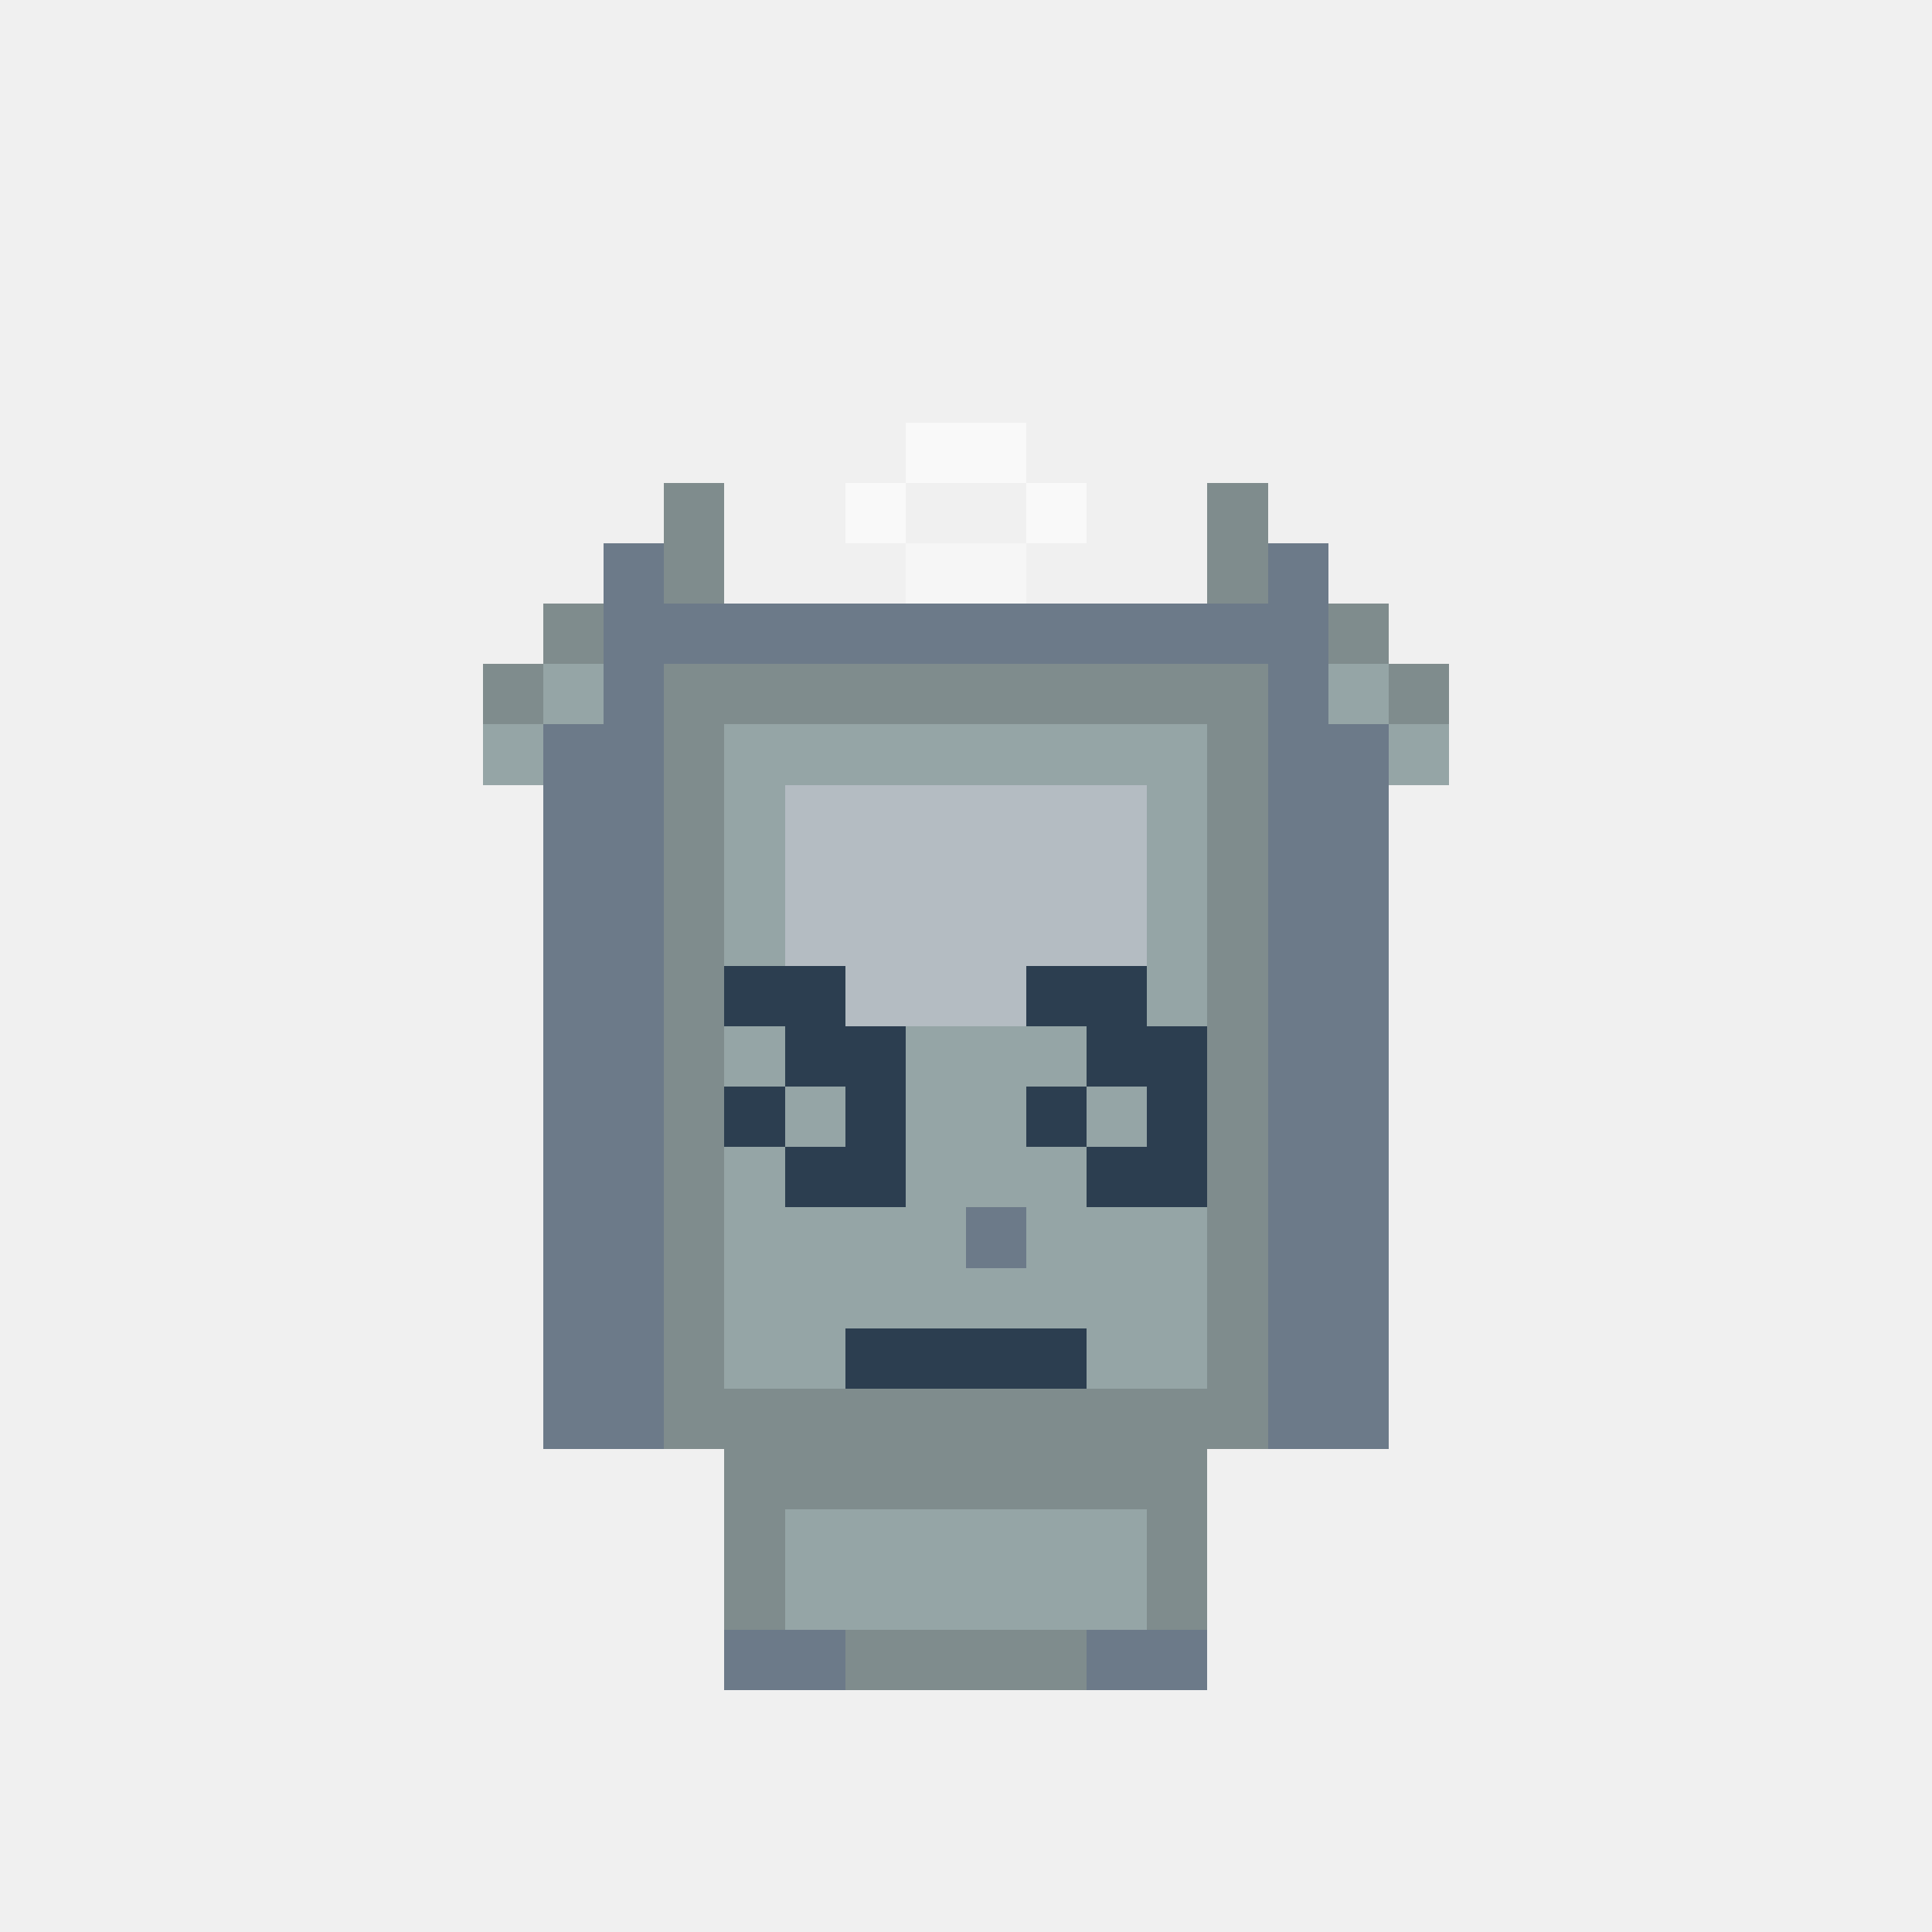
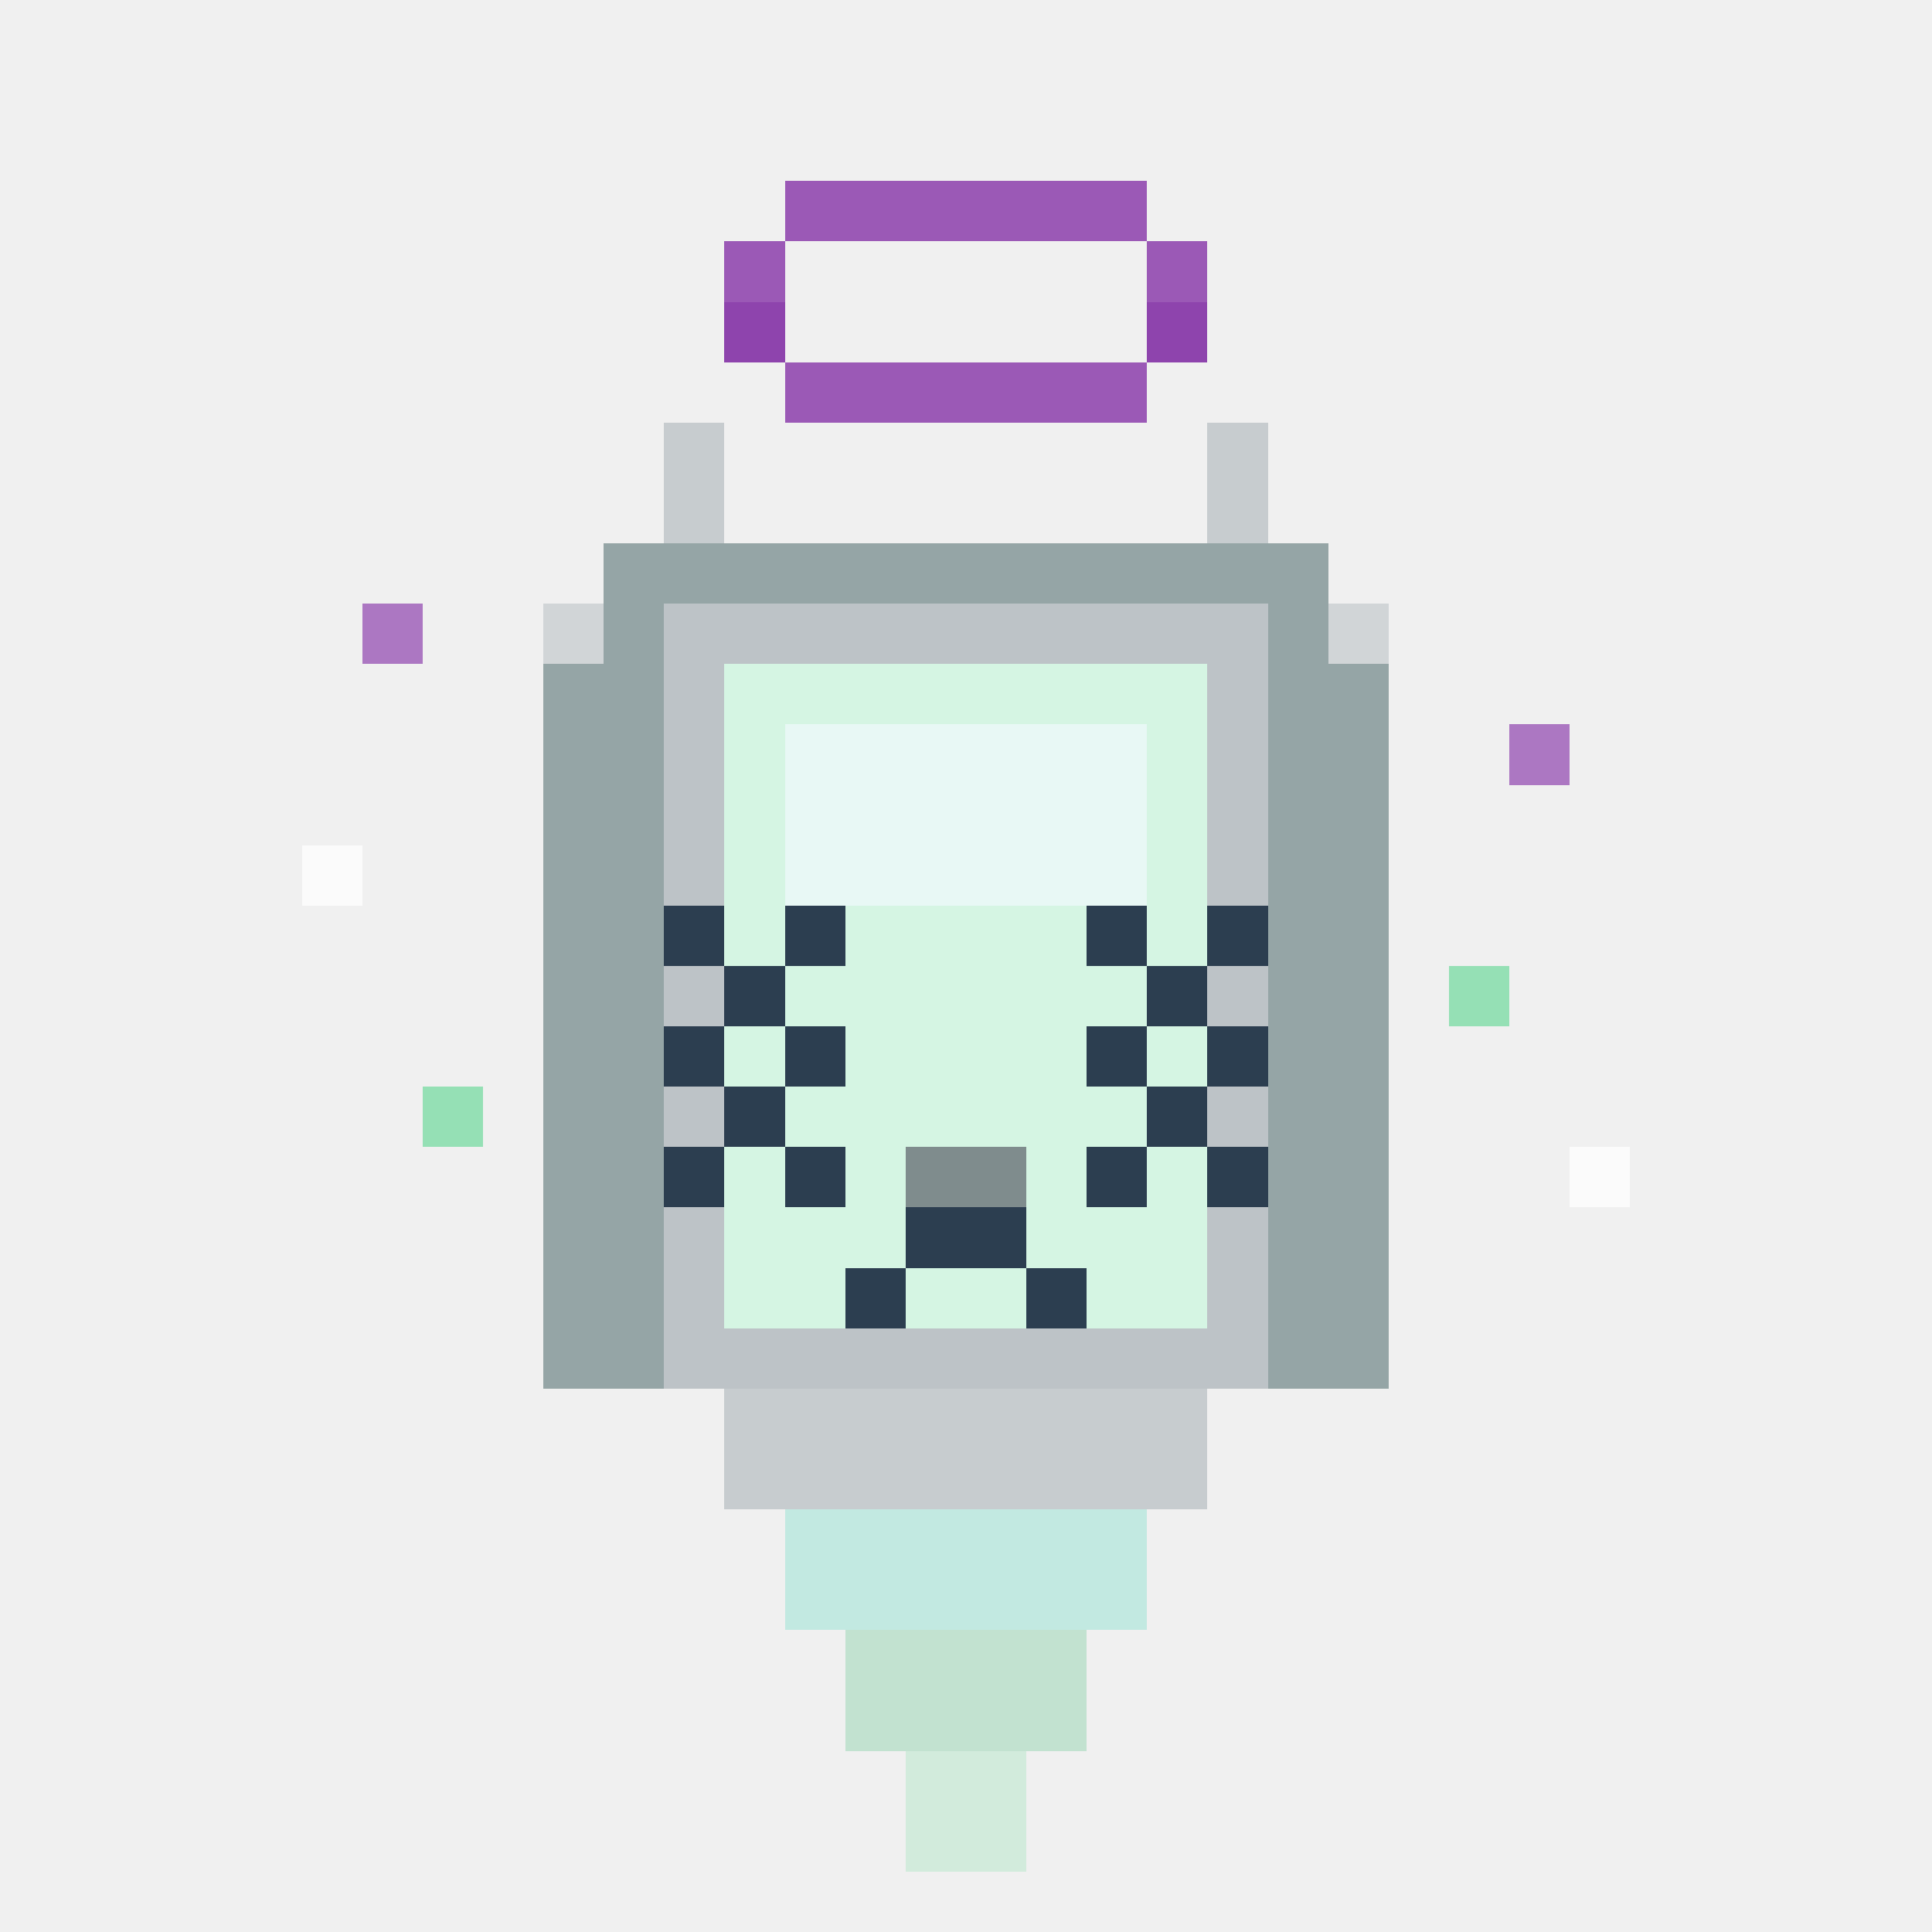
<svg xmlns="http://www.w3.org/2000/svg" width="32" height="32" viewBox="0 0 32 32" style="shape-rendering: crispEdges;">
-   <rect x="11" y="8" width="1" height="3" fill="#7F8C8D" />
-   <rect x="10" y="9" width="1" height="2" fill="#6C7A89" />
-   <rect x="9" y="10" width="2" height="1" fill="#7F8C8D" />
-   <rect x="8" y="11" width="2" height="2" fill="#95A5A6" />
-   <rect x="8" y="11" width="1" height="1" fill="#7F8C8D" />
-   <rect x="20" y="8" width="1" height="3" fill="#7F8C8D" />
-   <rect x="21" y="9" width="1" height="2" fill="#6C7A89" />
-   <rect x="21" y="10" width="2" height="1" fill="#7F8C8D" />
-   <rect x="22" y="11" width="2" height="2" fill="#95A5A6" />
-   <rect x="23" y="11" width="1" height="1" fill="#7F8C8D" />
-   <rect x="10" y="10" width="12" height="2" fill="#6C7A89" />
-   <rect x="9" y="12" width="14" height="12" fill="#6C7A89" />
-   <rect x="11" y="11" width="10" height="13" fill="#7F8C8D" />
-   <rect x="12" y="12" width="8" height="11" fill="#95A5A6" />
-   <rect x="13" y="13" width="6" height="4" fill="#B4BCC2" />
+   <rect x="13" y="3" width="6" height="1" fill="#9B59B6" />
+   <rect x="12" y="4" width="1" height="1" fill="#9B59B6" />
+   <rect x="19" y="4" width="1" height="1" fill="#9B59B6" />
+   <rect x="12" y="5" width="1" height="1" fill="#8E44AD" />
+   <rect x="19" y="5" width="1" height="1" fill="#8E44AD" />
+   <rect x="13" y="6" width="6" height="1" fill="#9B59B6" />
+   <rect x="11" y="7" width="1" height="2" fill="#BDC3C7" opacity="0.8" />
+   <rect x="10" y="9" width="2" height="1" fill="#95A5A6" opacity="0.7" />
+   <rect x="9" y="10" width="2" height="2" fill="#BDC3C7" opacity="0.6" />
+   <rect x="20" y="7" width="1" height="2" fill="#BDC3C7" opacity="0.8" />
+   <rect x="20" y="9" width="2" height="1" fill="#95A5A6" opacity="0.7" />
+   <rect x="21" y="10" width="2" height="2" fill="#BDC3C7" opacity="0.6" />
+   <rect x="10" y="9" width="12" height="2" fill="#95A5A6" />
+   <rect x="9" y="11" width="14" height="12" fill="#95A5A6" />
+   <rect x="11" y="10" width="10" height="13" fill="#BDC3C7" />
+   <rect x="12" y="11" width="8" height="11" fill="#D5F5E3" />
+   <rect x="13" y="12" width="6" height="3" fill="#E8F8F5" />
+   <rect x="11" y="15" width="1" height="1" fill="#2C3E50" />
+   <rect x="13" y="15" width="1" height="1" fill="#2C3E50" />
  <rect x="12" y="16" width="1" height="1" fill="#2C3E50" />
+   <rect x="11" y="17" width="1" height="1" fill="#2C3E50" />
  <rect x="13" y="17" width="1" height="1" fill="#2C3E50" />
-   <rect x="14" y="18" width="1" height="1" fill="#2C3E50" />
-   <rect x="13" y="16" width="1" height="1" fill="#2C3E50" />
-   <rect x="14" y="17" width="1" height="1" fill="#2C3E50" />
  <rect x="12" y="18" width="1" height="1" fill="#2C3E50" />
+   <rect x="11" y="19" width="1" height="1" fill="#2C3E50" />
  <rect x="13" y="19" width="1" height="1" fill="#2C3E50" />
-   <rect x="14" y="19" width="1" height="1" fill="#2C3E50" />
-   <rect x="17" y="16" width="1" height="1" fill="#2C3E50" />
+   <rect x="18" y="15" width="1" height="1" fill="#2C3E50" />
+   <rect x="20" y="15" width="1" height="1" fill="#2C3E50" />
+   <rect x="19" y="16" width="1" height="1" fill="#2C3E50" />
  <rect x="18" y="17" width="1" height="1" fill="#2C3E50" />
+   <rect x="20" y="17" width="1" height="1" fill="#2C3E50" />
  <rect x="19" y="18" width="1" height="1" fill="#2C3E50" />
-   <rect x="18" y="16" width="1" height="1" fill="#2C3E50" />
-   <rect x="19" y="17" width="1" height="1" fill="#2C3E50" />
-   <rect x="17" y="18" width="1" height="1" fill="#2C3E50" />
  <rect x="18" y="19" width="1" height="1" fill="#2C3E50" />
-   <rect x="19" y="19" width="1" height="1" fill="#2C3E50" />
-   <rect x="16" y="20" width="1" height="1" fill="#6C7A89" />
-   <rect x="14" y="22" width="4" height="1" fill="#2C3E50" />
-   <rect x="12" y="24" width="8" height="4" fill="#7F8C8D" />
-   <rect x="13" y="25" width="6" height="2" fill="#95A5A6" />
-   <rect x="12" y="27" width="2" height="1" fill="#6C7A89" />
-   <rect x="18" y="27" width="2" height="1" fill="#6C7A89" />
-   <rect x="15" y="7" width="2" height="1" fill="#FFFFFF" opacity="0.6" />
-   <rect x="14" y="8" width="1" height="1" fill="#FFFFFF" opacity="0.6" />
-   <rect x="17" y="8" width="1" height="1" fill="#FFFFFF" opacity="0.6" />
-   <rect x="15" y="9" width="2" height="1" fill="#FFFFFF" opacity="0.4" />
+   <rect x="20" y="19" width="1" height="1" fill="#2C3E50" />
+   <rect x="15" y="19" width="2" height="1" fill="#7F8C8D" />
+   <rect x="14" y="21" width="1" height="1" fill="#2C3E50" />
+   <rect x="15" y="20" width="2" height="1" fill="#2C3E50" />
+   <rect x="17" y="21" width="1" height="1" fill="#2C3E50" />
+   <rect x="12" y="23" width="8" height="2" fill="#BDC3C7" opacity="0.8" />
+   <rect x="13" y="25" width="6" height="2" fill="#A3E4D7" opacity="0.6" />
+   <rect x="14" y="27" width="4" height="2" fill="#7DCEA0" opacity="0.4" />
+   <rect x="15" y="29" width="2" height="2" fill="#58D68D" opacity="0.2" />
+   <rect x="6" y="10" width="1" height="1" fill="#9B59B6" opacity="0.8" />
+   <rect x="25" y="12" width="1" height="1" fill="#9B59B6" opacity="0.8" />
+   <rect x="7" y="18" width="1" height="1" fill="#58D68D" opacity="0.6" />
+   <rect x="24" y="16" width="1" height="1" fill="#58D68D" opacity="0.6" />
+   <rect x="5" y="14" width="1" height="1" fill="#FFFFFF" opacity="0.7" />
+   <rect x="26" y="19" width="1" height="1" fill="#FFFFFF" opacity="0.7" />
</svg>
